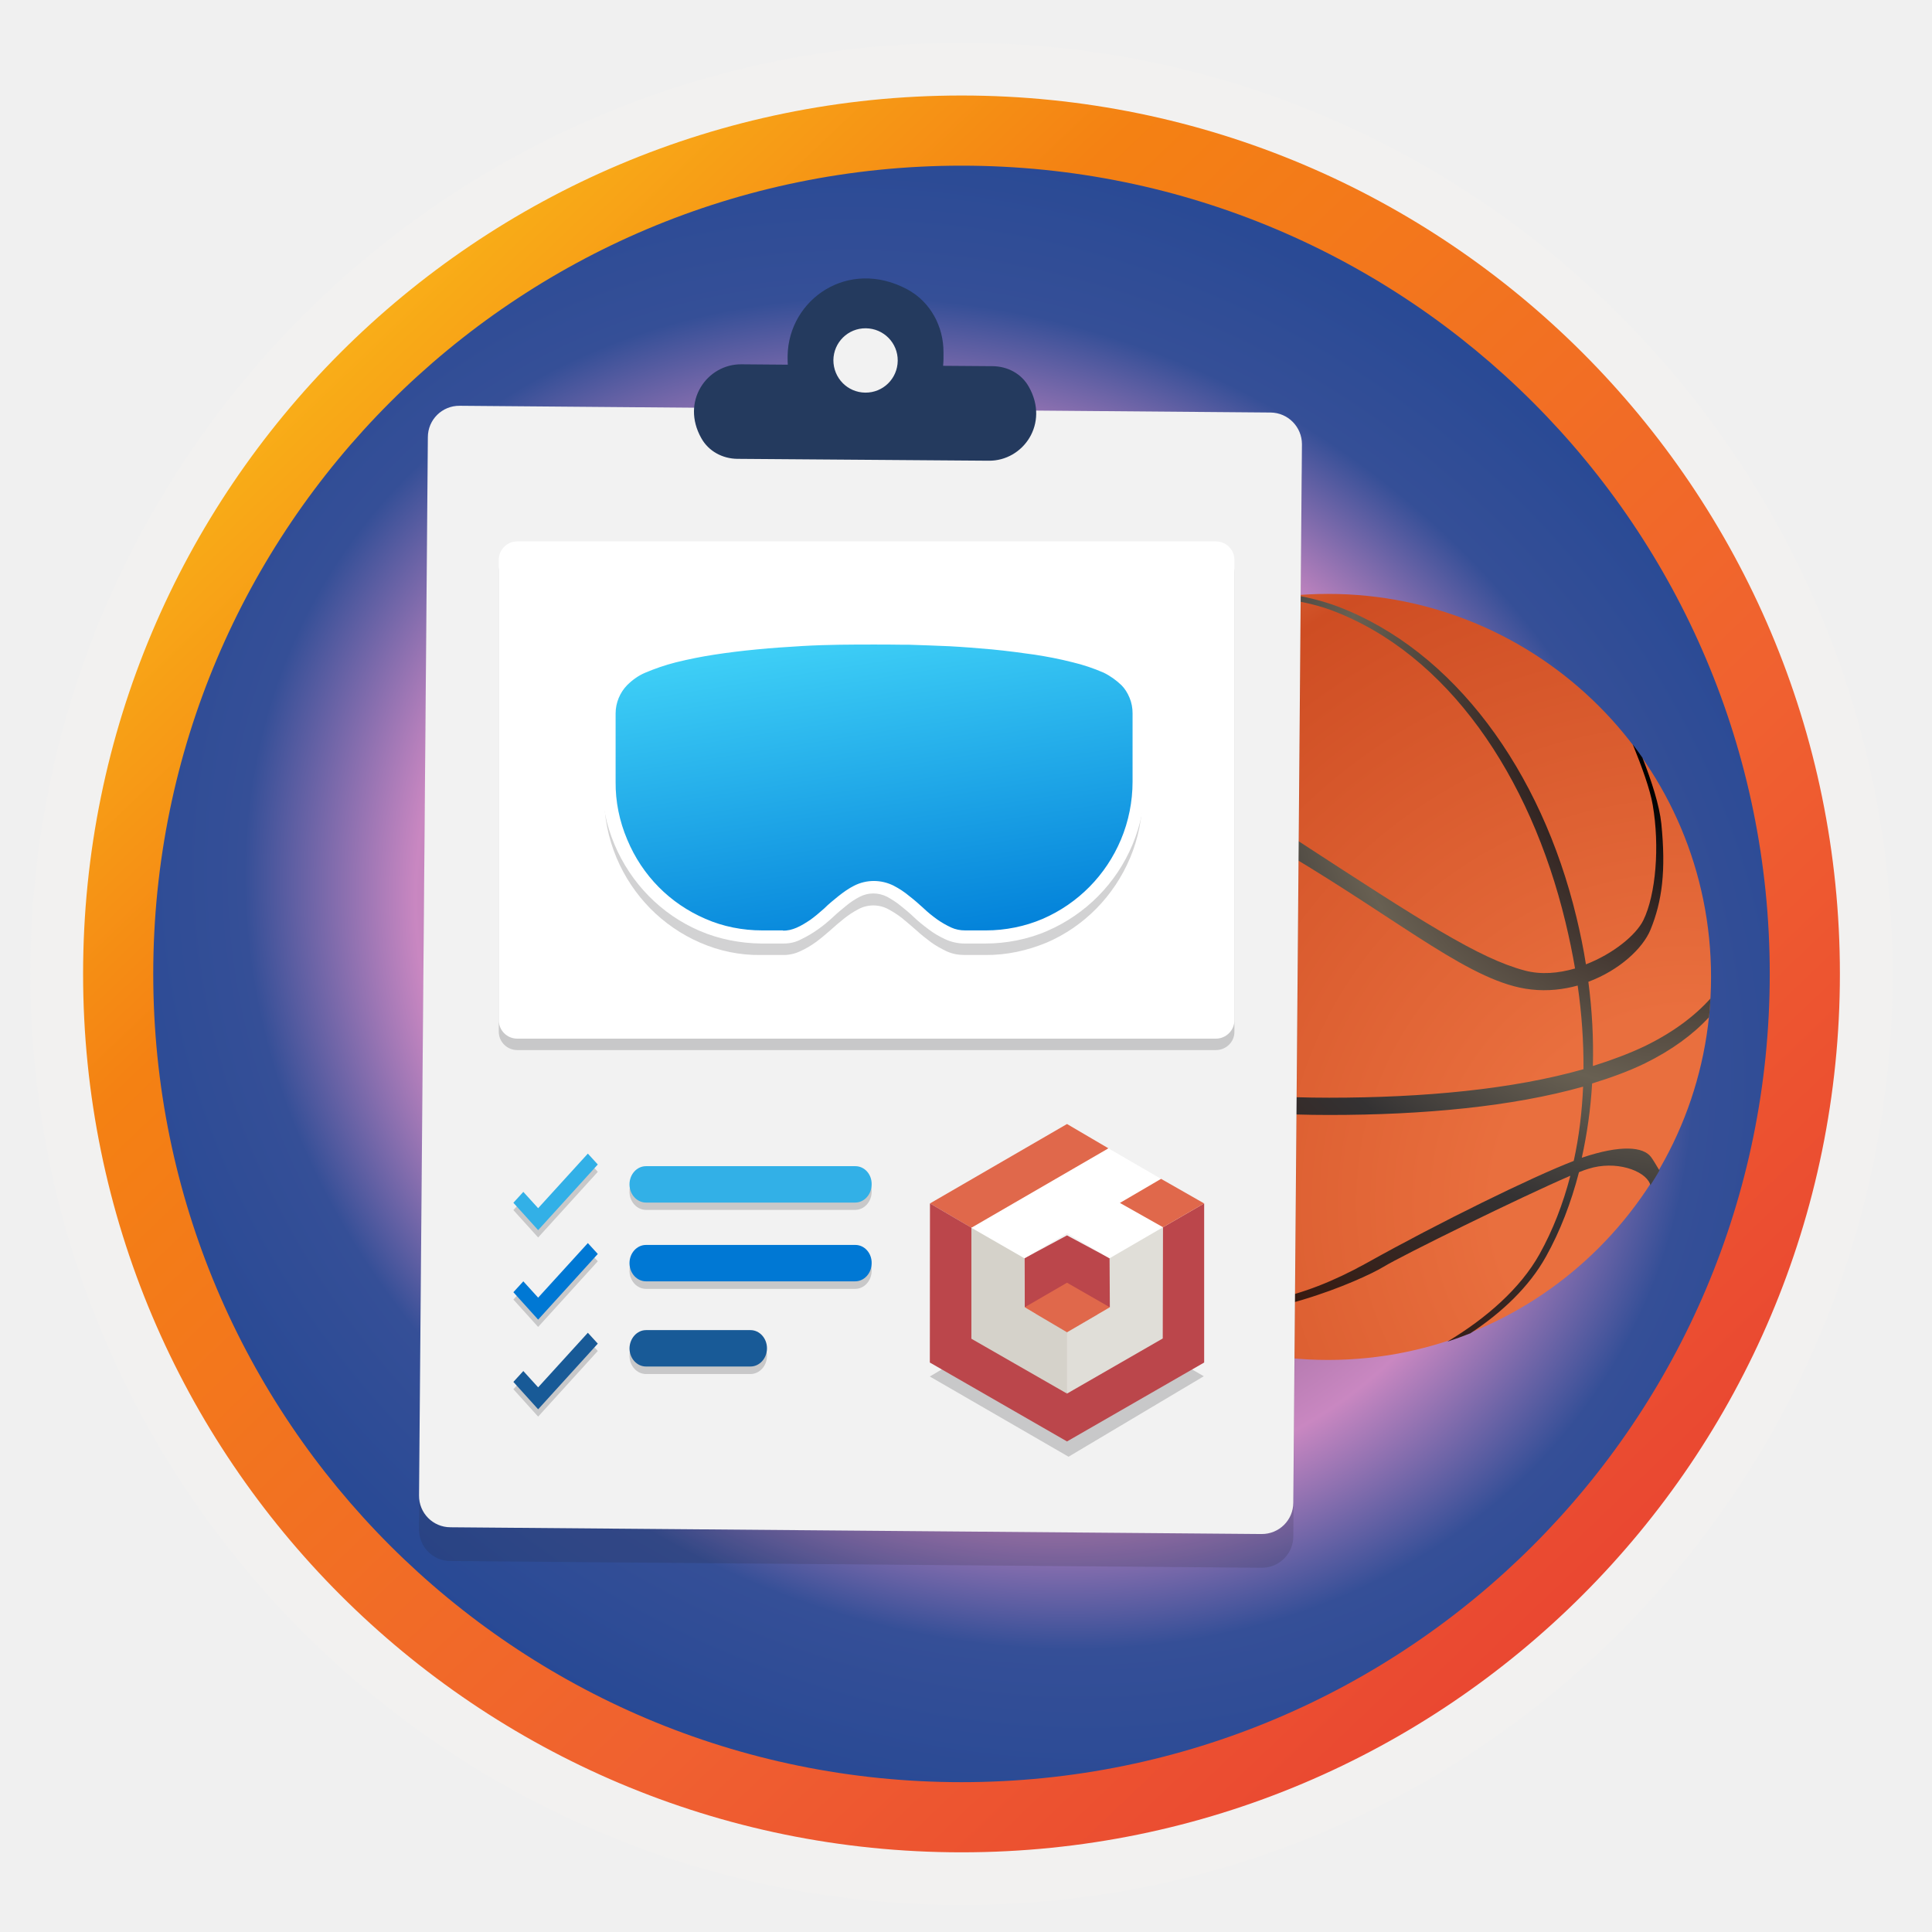
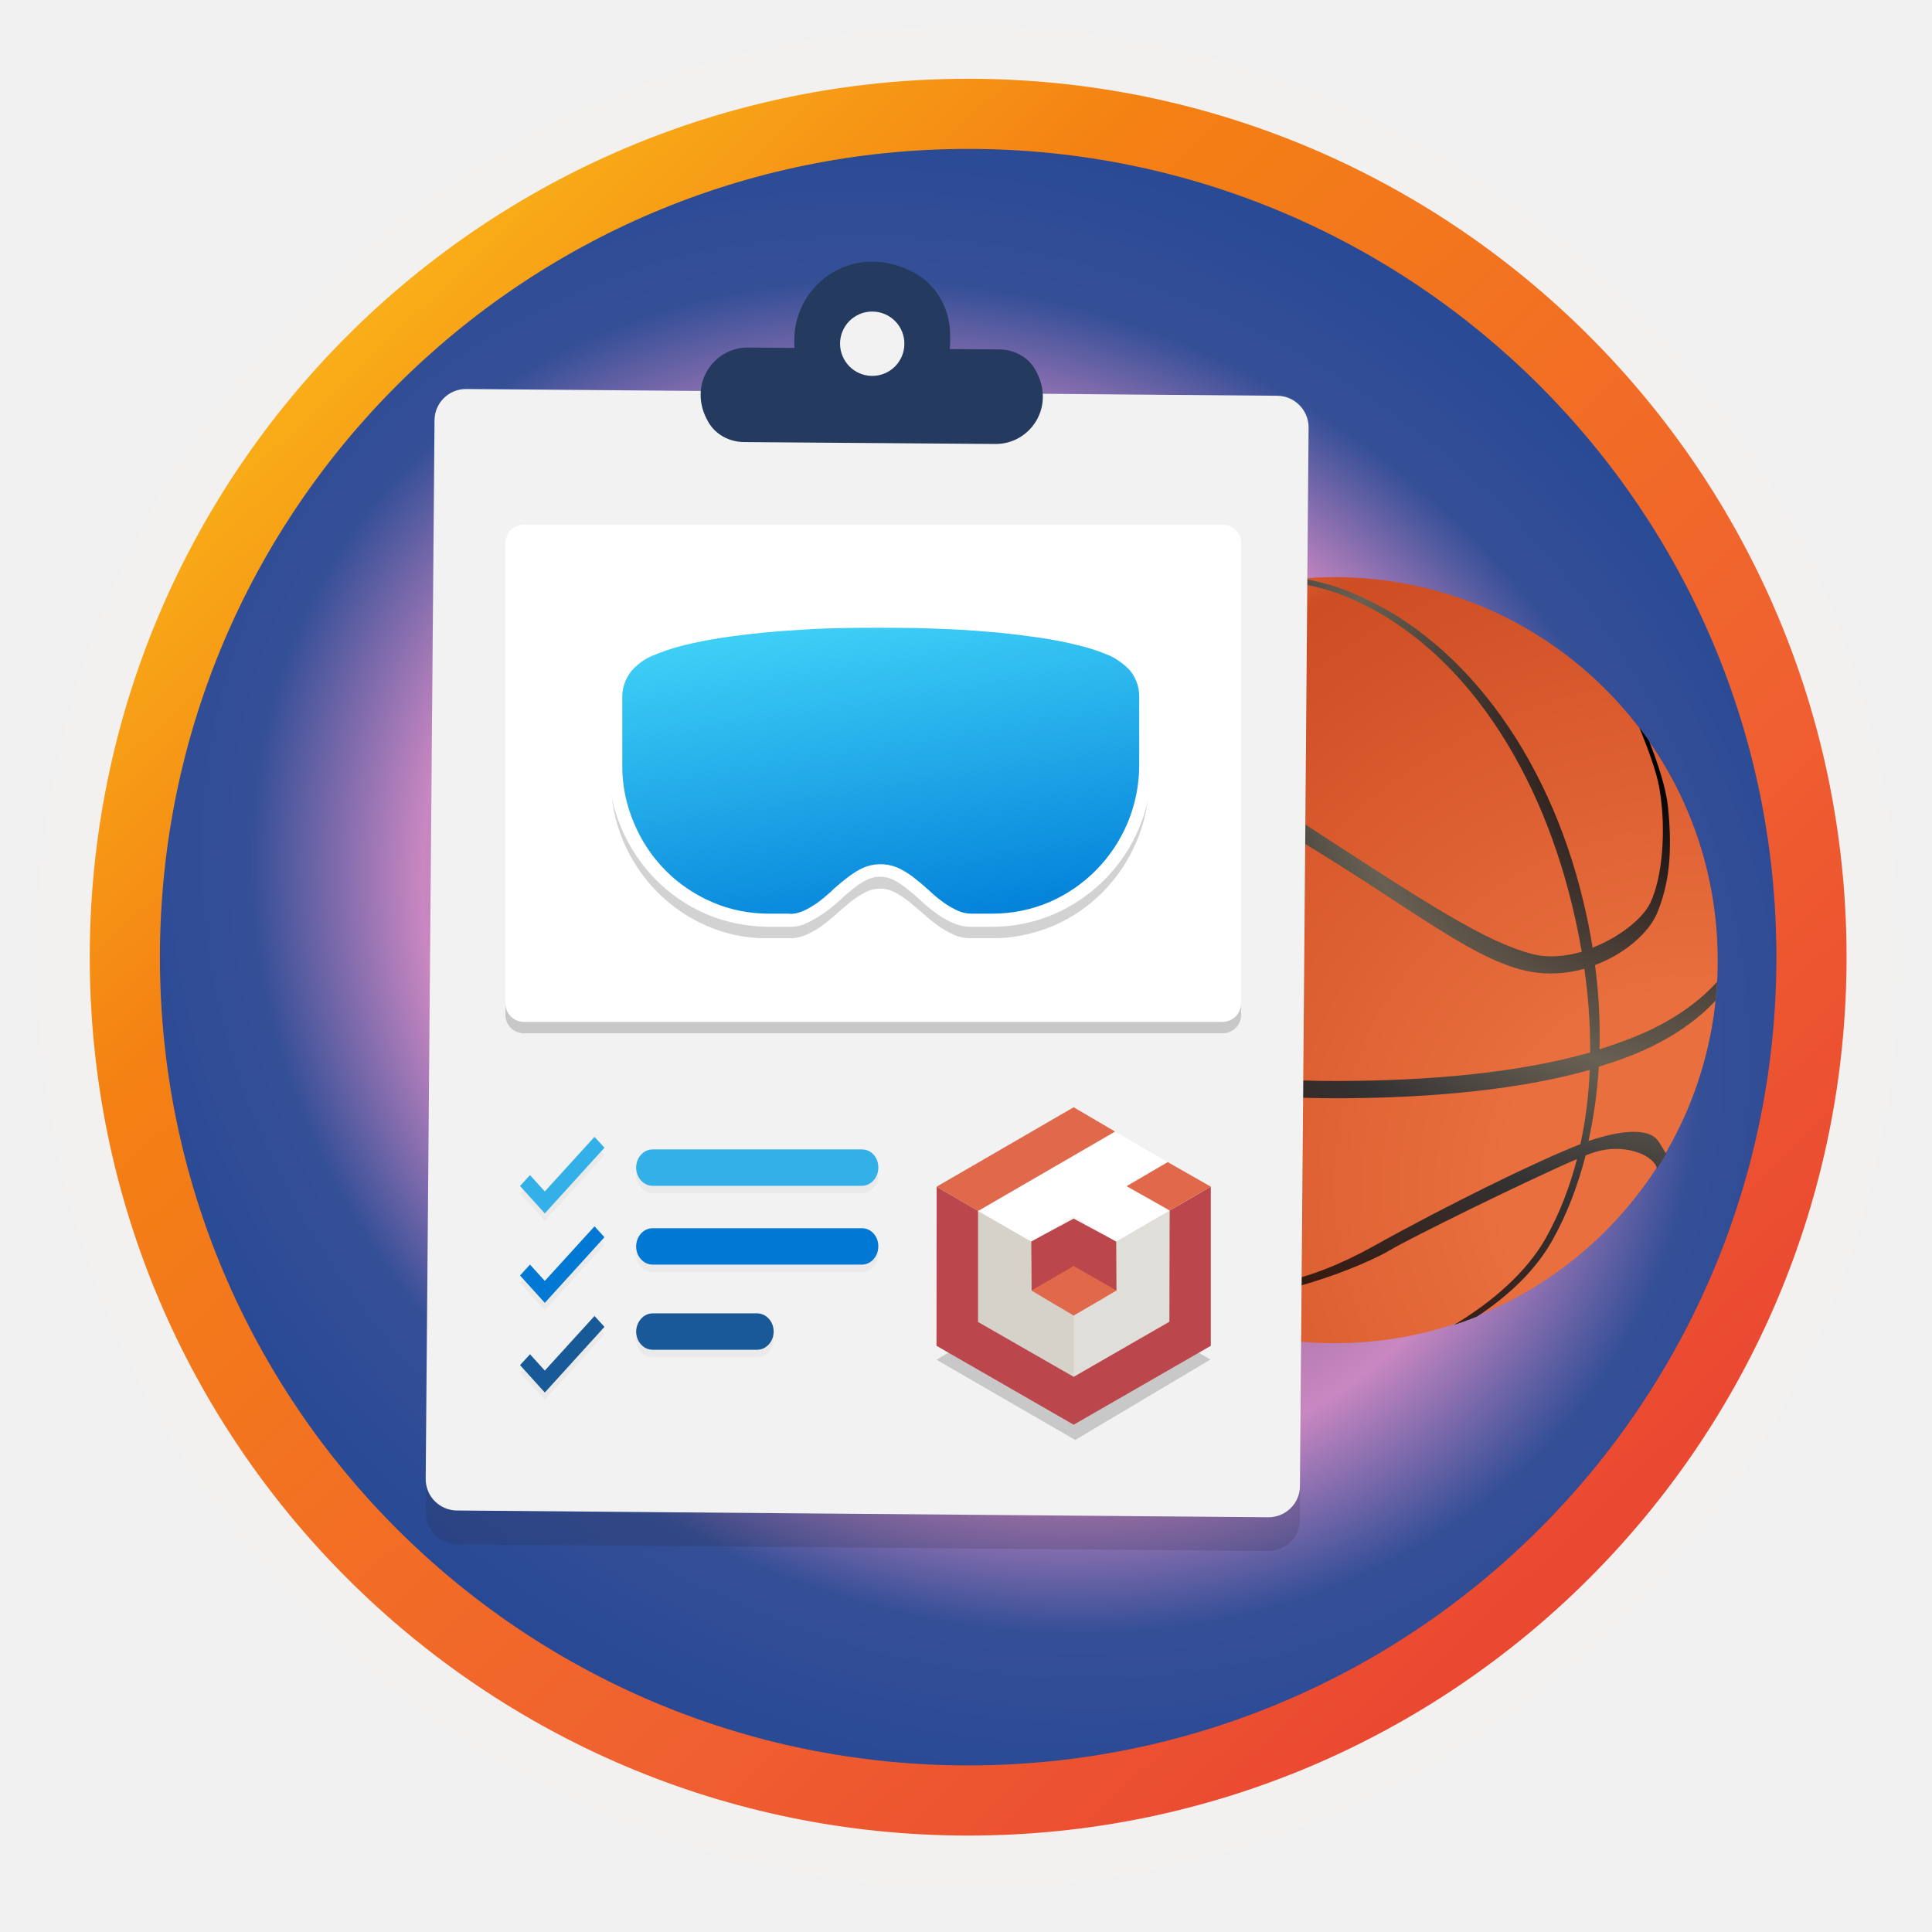
<svg xmlns="http://www.w3.org/2000/svg" width="103" height="103" viewBox="0 0 103 103" fill="none">
-   <path d="M51.26 98.731C25.41 98.731 4.45 77.781 4.45 51.921C4.45 26.061 25.41 5.111 51.26 5.111C77.11 5.111 98.07 26.071 98.07 51.921C98.07 77.771 77.11 98.731 51.26 98.731Z" fill="url(#paint0_radial_1285:3687)" />
-   <path fill-rule="evenodd" clip-rule="evenodd" d="M97.16 51.921C97.16 77.271 76.61 97.821 51.26 97.821C25.91 97.821 5.36 77.271 5.36 51.921C5.36 26.571 25.91 6.021 51.26 6.021C76.61 6.021 97.16 26.571 97.16 51.921ZM51.26 2.281C78.68 2.281 100.9 24.501 100.9 51.921C100.9 79.341 78.67 101.561 51.26 101.561C23.84 101.561 1.62 79.331 1.62 51.921C1.62 24.501 23.84 2.281 51.26 2.281Z" fill="#F2F1F0" />
-   <path fill-rule="evenodd" clip-rule="evenodd" d="M94.35 51.922C94.35 75.722 75.06 95.012 51.26 95.012C27.46 95.012 8.17 75.722 8.17 51.922C8.17 28.122 27.46 8.832 51.26 8.832C75.06 8.832 94.35 28.122 94.35 51.922ZM51.26 5.092C77.12 5.092 98.09 26.062 98.09 51.922C98.09 77.782 77.12 98.752 51.26 98.752C25.4 98.752 4.43 77.782 4.43 51.922C4.43 26.062 25.39 5.092 51.26 5.092Z" fill="url(#paint1_linear_1285:3687)" />
-   <path d="M70.8 72.502C82.08 72.502 91.22 63.362 91.22 52.082C91.22 40.802 82.08 31.662 70.8 31.662C59.52 31.662 50.38 40.802 50.38 52.082C50.38 63.362 59.52 72.502 70.8 72.502Z" fill="url(#paint2_radial_1285:3687)" />
-   <path opacity="0.5" d="M56.71 67.111C57.16 67.451 57.65 67.801 58.17 68.131C58.13 68.091 58.08 68.061 58.04 68.021C57.58 67.731 57.13 67.421 56.71 67.111Z" fill="url(#paint3_linear_1285:3687)" />
-   <path d="M88.02 61.682C87.61 61.142 86.44 61.012 84.33 61.722C84.61 60.452 84.8 59.132 84.88 57.762C85.89 57.452 86.85 57.102 87.69 56.692C89.12 55.992 90.26 55.152 91.11 54.232C91.15 53.902 91.17 53.562 91.19 53.232C90.34 54.182 89.17 55.052 87.69 55.772C86.85 56.172 85.91 56.522 84.92 56.832C84.96 55.372 84.88 53.872 84.68 52.342C86.34 51.722 87.58 50.562 87.99 49.572C88.62 48.032 88.82 46.412 88.57 43.912C88.47 42.942 88.05 41.632 87.56 40.392C87.39 40.152 87.23 39.922 87.05 39.692C87.53 40.872 87.97 42.082 88.11 42.912C88.49 45.112 88.28 47.692 87.61 49.062C87.22 49.852 86 50.852 84.55 51.412C84.42 50.582 84.25 49.752 84.05 48.922C82.17 41.082 77.51 34.682 71.31 32.332C70.61 32.072 69.87 31.872 69.1 31.742C68.7 31.782 68.29 31.822 67.89 31.872C68.98 31.982 70.03 32.182 70.98 32.532C77.17 34.852 81.58 41.352 83.46 49.162C83.66 49.992 83.83 50.812 83.97 51.632C83.08 51.892 82.15 51.972 81.29 51.742C78.84 51.092 75.8 49.122 69.27 44.872C64.15 41.542 58.54 39.842 56.59 39.512C55.99 39.402 55.37 39.402 54.79 39.422C54.58 39.692 54.37 39.972 54.16 40.272C54.74 40.192 55.39 40.152 56.01 40.232C57.72 40.442 62.33 41.772 68.61 45.512C74.89 49.252 78.5 52.412 81.63 52.752C82.51 52.852 83.35 52.752 84.11 52.542C84.33 54.062 84.43 55.562 84.42 57.002C80.66 58.072 75.92 58.522 70.86 58.522C61.36 58.522 53.43 56.262 50.42 52.832C50.43 53.162 50.46 53.492 50.48 53.822C53.54 57.212 61.42 59.442 70.86 59.442C75.9 59.442 80.64 58.992 84.4 57.932C84.34 59.302 84.18 60.622 83.9 61.892C81.73 62.722 76.73 65.172 72.83 67.352C69.3 69.302 66.47 69.812 62.48 69.642C60.99 69.582 59.45 68.882 58.09 68.042C58.13 68.082 58.18 68.112 58.22 68.152C59.58 69.022 61.16 69.782 62.73 70.032C67.05 70.702 72.59 68.242 73.75 67.542C74.75 66.932 81.07 63.822 83.72 62.682C83.33 64.182 82.79 65.582 82.07 66.872C81.05 68.692 79.24 70.282 77.15 71.532C77.57 71.392 77.99 71.242 78.39 71.082C80.09 69.962 81.53 68.592 82.42 66.992C83.18 65.632 83.76 64.112 84.18 62.492C84.38 62.412 84.57 62.342 84.68 62.312C86.13 61.852 87.67 62.392 87.96 63.102C87.97 63.132 87.98 63.152 87.99 63.182C88.16 62.922 88.32 62.662 88.47 62.402C88.28 62.082 88.13 61.832 88.02 61.682Z" fill="url(#paint4_radial_1285:3687)" />
-   <path opacity="0.15" d="M67.73 23.772L24.5 23.422C23.56 23.412 22.8 24.162 22.8 25.102L22.34 81.522C22.33 82.462 23.08 83.222 24.02 83.222L67.25 83.582C68.19 83.592 68.95 82.842 68.95 81.902L69.41 25.482C69.4 24.542 68.65 23.782 67.73 23.772Z" fill="#1F1D20" />
-   <path d="M67.74 21.993L24.51 21.633C23.57 21.623 22.81 22.373 22.81 23.313L22.34 79.723C22.33 80.663 23.08 81.423 24.02 81.423L67.25 81.783C68.19 81.793 68.95 81.043 68.95 80.103L69.41 23.683C69.41 22.763 68.67 22.003 67.74 21.993Z" fill="#F2F2F2" />
-   <path fill-rule="evenodd" clip-rule="evenodd" d="M48.38 15.432C49.6 16.092 50.31 17.402 50.3 18.792V19.132C50.3 19.262 50.29 19.372 50.28 19.502L52.93 19.522C53.72 19.532 54.46 19.922 54.85 20.622C55.96 22.582 54.55 24.582 52.71 24.562L39.31 24.462C38.52 24.452 37.78 24.062 37.39 23.362C36.28 21.402 37.69 19.402 39.53 19.422L42 19.442C41.99 19.322 41.99 19.202 41.99 19.072V18.962C42.04 15.962 45.22 13.732 48.38 15.432Z" fill="#243A5E" />
-   <path d="M46.13 20.932C47.08 20.942 47.85 20.182 47.86 19.232C47.87 18.282 47.11 17.512 46.16 17.502C45.21 17.492 44.44 18.252 44.43 19.202C44.43 20.152 45.18 20.922 46.13 20.932Z" fill="#F2F2F2" />
-   <path opacity="0.2" d="M64.82 55.982H27.58C27.03 55.982 26.59 55.542 26.59 54.992V30.472C26.59 29.922 27.03 29.482 27.58 29.482H64.82C65.37 29.482 65.81 29.922 65.81 30.472V54.992C65.82 55.542 65.37 55.982 64.82 55.982Z" fill="#1F1D21" />
-   <path d="M64.82 55.373H27.58C27.03 55.373 26.59 54.933 26.59 54.383V29.853C26.59 29.303 27.03 28.863 27.58 28.863H64.82C65.37 28.863 65.81 29.303 65.81 29.853V54.373C65.82 54.923 65.37 55.373 64.82 55.373Z" fill="white" />
-   <path opacity="0.2" d="M60.72 37.743C60.59 37.423 60.41 37.123 60.16 36.883C59.83 36.563 59.45 36.293 59.04 36.103C58.48 35.853 57.9 35.653 57.3 35.513C56.64 35.353 55.94 35.203 55.19 35.093C54.44 34.983 53.68 34.893 52.9 34.813C52.11 34.733 51.34 34.673 50.59 34.643C49.84 34.613 49.12 34.583 48.42 34.563C47.72 34.553 47.1 34.553 46.57 34.553C46.01 34.553 45.4 34.553 44.71 34.563C44.03 34.573 43.31 34.603 42.55 34.643C41.8 34.683 41.03 34.733 40.24 34.813C39.45 34.893 38.69 34.983 37.95 35.093C37.2 35.203 36.5 35.353 35.84 35.513C35.25 35.653 34.67 35.853 34.1 36.103C33.68 36.293 33.3 36.563 32.98 36.883C32.49 37.383 32.21 38.053 32.21 38.773V42.423C32.2 43.553 32.43 44.683 32.87 45.733C33.73 47.773 35.32 49.383 37.32 50.253C38.35 50.703 39.46 50.933 40.58 50.913H41.71C42.04 50.923 42.37 50.853 42.66 50.713C42.95 50.583 43.24 50.413 43.5 50.223C43.77 50.023 44.03 49.803 44.27 49.593C44.52 49.363 44.76 49.163 45.01 48.963C45.25 48.773 45.49 48.613 45.76 48.473C46.26 48.203 46.86 48.203 47.36 48.473C47.62 48.613 47.87 48.773 48.11 48.963C48.36 49.163 48.6 49.383 48.85 49.593C49.1 49.823 49.35 50.023 49.62 50.223C49.88 50.413 50.17 50.573 50.46 50.713C50.76 50.853 51.09 50.913 51.42 50.913H52.54C53.66 50.923 54.76 50.683 55.8 50.253C57.8 49.393 59.39 47.773 60.25 45.733C60.69 44.693 60.91 43.563 60.91 42.423V38.753C60.92 38.413 60.85 38.063 60.72 37.743Z" fill="#1F1D21" />
-   <path d="M60.72 36.993C60.59 36.673 60.41 36.373 60.16 36.133C59.83 35.813 59.45 35.543 59.04 35.353C58.48 35.103 57.9 34.903 57.3 34.763C56.64 34.603 55.94 34.453 55.19 34.343C54.44 34.233 53.68 34.143 52.9 34.063C52.11 33.983 51.34 33.923 50.59 33.893C49.84 33.863 49.12 33.833 48.42 33.813C47.72 33.803 47.1 33.803 46.57 33.803C46.01 33.803 45.4 33.803 44.71 33.813C44.03 33.823 43.31 33.853 42.55 33.893C41.82 33.923 41.04 33.973 40.26 34.053C39.47 34.133 38.71 34.223 37.97 34.333C37.22 34.443 36.52 34.593 35.86 34.753C35.27 34.893 34.69 35.093 34.12 35.343C33.7 35.533 33.32 35.803 33 36.123C32.51 36.623 32.23 37.293 32.23 38.013V41.663C32.22 42.793 32.45 43.923 32.89 44.973C33.75 47.013 35.34 48.623 37.34 49.493C38.37 49.943 39.48 50.173 40.6 50.153H41.73C42.06 50.163 42.39 50.093 42.68 49.953C42.97 49.823 43.26 49.653 43.52 49.463C43.79 49.263 44.05 49.043 44.29 48.833C44.54 48.603 44.78 48.403 45.03 48.203C45.27 48.013 45.51 47.853 45.78 47.713C46.28 47.443 46.88 47.443 47.38 47.713C47.64 47.853 47.89 48.013 48.13 48.203C48.38 48.403 48.62 48.623 48.87 48.833C49.12 49.063 49.37 49.263 49.64 49.463C49.9 49.653 50.19 49.813 50.48 49.953C50.78 50.093 51.11 50.153 51.44 50.153H52.56C53.68 50.163 54.78 49.923 55.82 49.493C57.82 48.633 59.41 47.013 60.27 44.973C60.71 43.933 60.93 42.803 60.93 41.663V37.993C60.92 37.663 60.85 37.313 60.72 36.993Z" fill="url(#paint5_linear_1285:3687)" />
-   <path d="M41.78 50.302C41.77 50.302 41.75 50.302 41.73 50.302H40.6C39.48 50.292 38.33 50.072 37.29 49.622C35.25 48.742 33.64 47.102 32.76 45.022C32.3 43.932 32.08 42.802 32.09 41.662V38.012C32.09 37.262 32.38 36.552 32.9 36.022C33.24 35.682 33.64 35.402 34.07 35.212C34.63 34.962 35.2 34.772 35.83 34.612C36.59 34.422 37.29 34.282 37.95 34.192C38.66 34.092 39.41 33.992 40.25 33.912C41.07 33.832 41.88 33.782 42.57 33.742L42.72 33.732C43.41 33.702 44.09 33.672 44.73 33.662C45.41 33.652 46.03 33.652 46.59 33.652C47.04 33.652 47.54 33.662 48.1 33.662H48.44C49.14 33.672 49.86 33.702 50.61 33.742C51.36 33.772 52.14 33.842 52.93 33.912C53.77 33.992 54.52 34.092 55.23 34.192C55.89 34.292 56.59 34.422 57.34 34.612C57.92 34.752 58.52 34.952 59.1 35.202C59.54 35.422 59.94 35.702 60.25 36.012C60.5 36.262 60.7 36.572 60.84 36.922C60.98 37.272 61.05 37.632 61.05 38.002V41.662C61.06 42.802 60.82 43.962 60.38 45.022C59.51 47.102 57.89 48.732 55.85 49.622C54.81 50.082 53.63 50.302 52.54 50.302H51.42C51.07 50.302 50.71 50.222 50.39 50.072C50.07 49.922 49.79 49.762 49.53 49.562C49.22 49.332 48.97 49.132 48.74 48.912C48.51 48.692 48.27 48.492 48.02 48.292C47.79 48.102 47.55 47.952 47.3 47.812C46.83 47.572 46.29 47.572 45.83 47.812C45.6 47.932 45.36 48.082 45.12 48.282C44.9 48.462 44.65 48.662 44.4 48.902C44.19 49.092 43.92 49.332 43.6 49.552C43.32 49.752 43.03 49.922 42.74 50.062C42.43 50.232 42.11 50.302 41.78 50.302ZM41.74 49.612C41.99 49.622 42.22 49.562 42.46 49.462C42.72 49.352 42.97 49.192 43.21 49.032C43.43 48.872 43.65 48.692 43.93 48.442C44.19 48.182 44.46 47.972 44.69 47.782C44.98 47.552 45.25 47.362 45.53 47.222C46.19 46.882 46.98 46.882 47.65 47.222C47.94 47.372 48.23 47.562 48.49 47.782C48.75 47.982 49 48.202 49.25 48.432C49.46 48.632 49.68 48.812 49.97 49.022C50.2 49.182 50.44 49.322 50.72 49.452C50.94 49.552 51.19 49.602 51.45 49.602H52.57C53.59 49.602 54.65 49.392 55.6 48.982C57.48 48.162 58.96 46.662 59.76 44.762C60.17 43.792 60.38 42.722 60.38 41.682V38.022C60.38 37.742 60.33 37.462 60.22 37.202C60.11 36.932 59.96 36.702 59.79 36.532C59.52 36.272 59.19 36.032 58.84 35.862C58.31 35.632 57.75 35.442 57.2 35.312C56.46 35.122 55.8 35.002 55.16 34.902C54.45 34.802 53.71 34.702 52.89 34.622C52.12 34.552 51.35 34.492 50.61 34.452C49.86 34.422 49.15 34.392 48.46 34.372H48.12C47.56 34.362 47.06 34.362 46.61 34.362C46.61 34.362 46.61 34.362 46.6 34.362C46.04 34.362 45.44 34.362 44.76 34.372C44.12 34.382 43.45 34.402 42.76 34.442L42.61 34.452C41.95 34.492 41.15 34.542 40.35 34.622C39.52 34.702 38.79 34.792 38.08 34.902C37.43 35.002 36.76 35.132 36.03 35.312C35.44 35.462 34.9 35.652 34.38 35.872C34.03 36.022 33.71 36.252 33.43 36.532C33.05 36.922 32.82 37.472 32.82 38.032V41.682C32.81 42.732 33.02 43.772 33.44 44.762C34.24 46.682 35.72 48.172 37.6 48.982C38.55 49.402 39.6 49.602 40.63 49.602H41.74V49.612Z" fill="white" />
-   <path opacity="0.2" d="M45.6 62.562H34.44C33.95 62.562 33.56 63.002 33.56 63.532C33.56 64.073 33.96 64.502 34.44 64.502H45.59C46.08 64.502 46.47 64.062 46.47 63.532C46.48 62.992 46.09 62.562 45.6 62.562Z" fill="#1F1D21" />
-   <path opacity="0.2" d="M45.6 66.773H34.44C33.95 66.773 33.56 67.213 33.56 67.743C33.56 68.283 33.96 68.713 34.44 68.713H45.59C46.08 68.713 46.47 68.273 46.47 67.743C46.48 67.213 46.09 66.773 45.6 66.773Z" fill="#1F1D21" />
-   <path opacity="0.2" fill-rule="evenodd" clip-rule="evenodd" d="M34.44 71.312H40.01C40.5 71.312 40.89 71.752 40.89 72.282C40.89 72.823 40.49 73.252 40.01 73.252H34.44C33.95 73.252 33.56 72.812 33.56 72.282C33.57 71.752 33.96 71.312 34.44 71.312Z" fill="#1F1D21" />
-   <path opacity="0.2" d="M31.87 62.473L31.34 61.893L28.69 64.803L27.9 63.933L27.37 64.513L28.69 65.973L31.87 62.473Z" fill="#1F1D21" />
-   <path opacity="0.2" d="M31.87 67.242L31.34 66.662L28.69 69.572L27.9 68.702L27.37 69.282L28.69 70.742L31.87 67.242Z" fill="#1F1D21" />
-   <path opacity="0.2" d="M31.87 72.023L31.34 71.443L28.69 74.353L27.9 73.483L27.37 74.063L28.69 75.523L31.87 72.023Z" fill="#1F1D21" />
-   <path d="M45.6 62.172H34.44C33.95 62.172 33.56 62.612 33.56 63.142C33.56 63.682 33.96 64.112 34.44 64.112H45.59C46.08 64.112 46.47 63.672 46.47 63.142C46.48 62.602 46.09 62.172 45.6 62.172Z" fill="#32B0E7" />
-   <path d="M45.6 66.371H34.44C33.95 66.371 33.56 66.811 33.56 67.341C33.56 67.881 33.96 68.311 34.44 68.311H45.59C46.08 68.311 46.47 67.871 46.47 67.341C46.48 66.811 46.09 66.371 45.6 66.371Z" fill="#0078D4" />
-   <path fill-rule="evenodd" clip-rule="evenodd" d="M34.44 70.912H40.01C40.5 70.912 40.89 71.352 40.89 71.882C40.89 72.422 40.49 72.852 40.01 72.852H34.44C33.95 72.852 33.56 72.412 33.56 71.882C33.57 71.352 33.96 70.912 34.44 70.912Z" fill="#185A97" />
-   <path d="M31.87 62.082L31.34 61.502L28.69 64.412L27.9 63.542L27.37 64.122L28.69 65.582L31.87 62.082Z" fill="#32B0E7" />
-   <path d="M31.87 66.852L31.34 66.272L28.69 69.181L27.9 68.311L27.37 68.891L28.69 70.352L31.87 66.852Z" fill="#0078D4" />
-   <path d="M31.87 71.633L31.34 71.053L28.69 73.963L27.9 73.093L27.37 73.673L28.69 75.133L31.87 71.633Z" fill="#185A97" />
-   <path opacity="0.2" d="M49.572 73.385L56.782 69.096L64.177 73.371L56.967 77.661L49.572 73.385Z" fill="#1F1D21" />
-   <path d="M56.885 59.924L59.093 61.22L56.121 63.917L51.787 65.454L49.579 64.158L56.885 59.924Z" fill="#E0684B" />
-   <path d="M49.579 64.158L49.572 72.64L56.885 76.847L64.197 72.64V64.158L62.003 65.427L59.588 71.523C59.588 71.523 56.644 73.351 56.63 73.337C56.617 73.323 52.455 70.489 52.455 70.461C52.448 70.441 51.794 65.455 51.794 65.455L49.579 64.158Z" fill="#BB464B" />
-   <path d="M60.242 65.483L59.155 67.083L59.169 69.696L56.885 71.027L56.431 72.675L56.885 74.296L61.989 71.358L62.003 65.428L60.242 65.483Z" fill="#E0DED8" />
-   <path d="M54.615 67.082L54.629 69.695L56.885 69.323L59.169 69.695L59.155 67.082L56.885 65.861L54.615 67.082Z" fill="#BB464B" />
-   <path d="M61.9 62.848L64.197 64.158L62.003 65.427L60.778 65.765L58.467 63.944L61.494 62.834L61.9 62.848Z" fill="#E0684B" />
-   <path d="M51.787 65.455V71.372L56.885 74.296V71.027L54.628 69.696L54.614 67.082L53.411 65.607L51.787 65.455Z" fill="#D5D2CA" />
-   <path d="M59.093 61.221L51.787 65.455L54.614 67.082L56.885 65.745L59.155 67.082L62.003 65.427L59.705 64.131L61.899 62.848L59.093 61.221Z" fill="white" />
-   <path d="M56.885 68.385L54.628 69.695L56.885 71.026L59.169 69.695L56.885 68.385Z" fill="#E0684B" />
+   <path d="M51.615 97.839c-25.85 0-46.81-20.95-46.81-46.81 0-25.86 20.96-46.81 46.81-46.81s46.81 20.96 46.81 46.81c0 25.85-20.96 46.81-46.81 46.81z" fill="url(#paint0_radial_3152)" />
+   <path fill-rule="evenodd" clip-rule="evenodd" d="M97.515 51.029c0 25.35-20.55 45.9-45.9 45.9-25.35 0-45.9-20.55-45.9-45.9 0-25.35 20.55-45.9 45.9-45.9s45.9 20.55 45.9 45.9zm-45.9-49.64c27.42 0 49.64 22.22 49.64 49.64 0 27.42-22.23 49.64-49.64 49.64-27.42 0-49.64-22.23-49.64-49.64 0-27.42 22.22-49.64 49.64-49.64z" fill="#F2F1F0" />
+   <path fill-rule="evenodd" clip-rule="evenodd" d="M94.705 51.029c0 23.8-19.29 43.09-43.09 43.09-23.8 0-43.09-19.29-43.09-43.09 0-23.8 19.29-43.09 43.09-43.09 23.8 0 43.09 19.29 43.09 43.09zm-43.09-46.83c25.86 0 46.83 20.97 46.83 46.83s-20.97 46.83-46.83 46.83-46.83-20.97-46.83-46.83S25.745 4.199 51.615 4.199z" fill="url(#paint1_linear_3152)" />
+   <path d="M71.155 71.609c11.28 0 20.42-9.14 20.42-20.42 0-11.28-9.14-20.42-20.42-20.42-11.28 0-20.42 9.14-20.42 20.42 0 11.28 9.14 20.42 20.42 20.42z" fill="url(#paint2_radial_3152)" />
+   <path opacity=".5" d="M57.065 66.22c.45.34.94.69 1.46 1.02-.04-.04-.09-.07-.13-.11-.46-.29-.91-.6-1.33-.91z" fill="url(#paint3_linear_3152)" />
+   <path d="M88.375 60.79c-.41-.54-1.58-.67-3.69.04.28-1.27.47-2.59.55-3.96 1.01-.31 1.97-.66 2.81-1.07 1.43-.7 2.57-1.54 3.42-2.46.04-.33.06-.67.08-1-.85.95-2.02 1.82-3.5 2.54-.84.4-1.78.75-2.77 1.06.04-1.46-.04-2.96-.24-4.49 1.66-.62 2.9-1.78 3.31-2.77.63-1.54.83-3.16.58-5.66-.1-.97-.52-2.28-1.01-3.52-.17-.24-.33-.47-.51-.7.48 1.18.92 2.39 1.06 3.22.38 2.2.17 4.78-.5 6.15-.39.79-1.61 1.79-3.06 2.35-.13-.83-.3-1.66-.5-2.49-1.88-7.84-6.54-14.24-12.74-16.59-.7-.26-1.44-.46-2.21-.59-.4.04-.81.08-1.21.13 1.09.11 2.14.31 3.09.66 6.19 2.32 10.6 8.82 12.48 16.63.2.83.37 1.65.51 2.47-.89.26-1.82.34-2.68.11-2.45-.65-5.49-2.62-12.02-6.87-5.12-3.33-10.73-5.03-12.68-5.36-.6-.11-1.22-.11-1.8-.09-.21.27-.42.55-.63.85.58-.08 1.23-.12 1.85-.04 1.71.21 6.32 1.54 12.6 5.28 6.28 3.74 9.89 6.9 13.02 7.24.88.1 1.72 0 2.48-.21.22 1.52.32 3.02.31 4.46-3.76 1.07-8.5 1.52-13.56 1.52-9.5 0-17.43-2.26-20.44-5.69.01.33.04.66.06.99 3.06 3.39 10.94 5.62 20.38 5.62 5.04 0 9.78-.45 13.54-1.51-.06 1.37-.22 2.69-.5 3.96-2.17.83-7.17 3.28-11.07 5.46-3.53 1.95-6.36 2.46-10.35 2.29-1.49-.06-3.03-.76-4.39-1.6.04.04.09.07.13.11 1.36.87 2.94 1.63 4.51 1.88 4.32.67 9.86-1.79 11.02-2.49 1-.61 7.32-3.72 9.97-4.86-.39 1.5-.93 2.9-1.65 4.19-1.02 1.82-2.83 3.41-4.92 4.66.42-.14.84-.29 1.24-.45 1.7-1.12 3.14-2.49 4.03-4.09.76-1.36 1.34-2.88 1.76-4.5.2-.08.39-.15.5-.18 1.45-.46 2.99.08 3.28.79.01.03.02.05.03.08.17-.26.33-.52.48-.78-.19-.32-.34-.57-.45-.72z" fill="url(#paint4_radial_3152)" />
+   <path opacity=".15" d="M68.085 22.879l-43.23-.35c-.94-.01-1.7.74-1.7 1.68l-.46 56.42c-.01.94.74 1.7 1.68 1.7l43.23.36c.94.01 1.7-.74 1.7-1.68l.46-56.42c-.01-.94-.76-1.7-1.68-1.71z" fill="#1F1D20" />
+   <path d="M68.095 21.099l-43.23-.36c-.94-.01-1.7.74-1.7 1.68l-.47 56.41c-.01.94.74 1.7 1.68 1.7l43.23.36c.94.01 1.7-.74 1.7-1.68l.46-56.42c0-.92-.74-1.68-1.67-1.69z" fill="#F2F2F2" />
+   <path fill-rule="evenodd" clip-rule="evenodd" d="M48.735 14.539c1.22.66 1.93 1.97 1.92 3.36v.34c0 .13-.01.24-.02.37l2.65.02c.79.01 1.53.4 1.92 1.1 1.11 1.96-.3 3.96-2.14 3.94l-13.4-.1c-.79-.01-1.53-.4-1.92-1.1-1.11-1.96.3-3.96 2.14-3.94l2.47.02c-.01-.12-.01-.24-.01-.37v-.11c.05-3 3.23-5.23 6.39-3.53z" fill="#243A5E" />
+   <path d="M46.485 20.04c.95.01 1.72-.75 1.73-1.7.01-.95-.75-1.72-1.7-1.73-.95-.01-1.72.75-1.73 1.7 0 .95.75 1.72 1.7 1.73z" fill="#F2F2F2" />
+   <path opacity=".2" d="M65.175 55.089h-37.24c-.55 0-.99-.44-.99-.99v-24.52c0-.55.44-.99.99-.99h37.24c.55 0 .99.44.99.99v24.52c.01.55-.44.99-.99.99z" fill="#1F1D21" />
+   <path d="M65.175 54.479h-37.24c-.55 0-.99-.44-.99-.99v-24.53c0-.55.44-.99.99-.99h37.24c.55 0 .99.44.99.99v24.52c.01.55-.44 1-.99 1z" fill="#fff" />
+   <path opacity=".2" d="M61.075 36.849c-.13-.32-.31-.62-.56-.86-.33-.32-.71-.59-1.12-.78-.56-.25-1.14-.45-1.74-.59-.66-.16-1.36-.31-2.11-.42-.75-.11-1.51-.2-2.29-.28-.79-.08-1.56-.14-2.31-.17s-1.47-.06-2.17-.08c-.7-.01-1.32-.01-1.85-.01-.56 0-1.17 0-1.86.01-.68.01-1.4.04-2.16.08-.75.04-1.52.09-2.31.17-.79.08-1.55.17-2.29.28-.75.11-1.45.26-2.11.42-.59.14-1.17.34-1.74.59-.42.19-.8.46-1.12.78-.49.5-.77 1.17-.77 1.89v3.65c-.01 1.13.22 2.26.66 3.31.86 2.04 2.45 3.65 4.45 4.52 1.03.45 2.14.68 3.26.66h1.13c.33.01.66-.06.95-.2.29-.13.58-.3.84-.49.27-.2.53-.42.77-.63.25-.23.49-.43.74-.63.24-.19.48-.35.75-.49.5-.27 1.1-.27 1.6 0 .26.14.51.3.75.49.25.2.49.42.74.63.25.23.5.43.77.63.26.19.55.35.84.49.3.14.63.2.96.2h1.12c1.12.01 2.22-.23 3.26-.66 2-.86 3.59-2.48 4.45-4.52.44-1.04.66-2.17.66-3.31v-3.67c.01-.34-.06-.69-.19-1.01z" fill="#1F1D21" />
+   <path d="M61.075 36.099c-.13-.32-.31-.62-.56-.86-.33-.32-.71-.59-1.12-.78-.56-.25-1.14-.45-1.74-.59-.66-.16-1.36-.31-2.11-.42-.75-.11-1.51-.2-2.29-.28-.79-.08-1.56-.14-2.31-.17s-1.47-.06-2.17-.08c-.7-.01-1.32-.01-1.85-.01-.56 0-1.17 0-1.86.01-.68.01-1.4.04-2.16.08-.73.03-1.51.08-2.29.16-.79.08-1.55.17-2.29.28-.75.11-1.45.26-2.11.42-.59.14-1.17.34-1.74.59-.42.19-.8.46-1.12.78-.49.5-.77 1.17-.77 1.89v3.65c-.01 1.13.22 2.26.66 3.31.86 2.04 2.45 3.65 4.45 4.52 1.03.45 2.14.68 3.26.66h1.13c.33.01.66-.06.95-.2.29-.13.58-.3.84-.49.27-.2.53-.42.77-.63.25-.23.49-.43.74-.63.24-.19.48-.35.75-.49.5-.27 1.1-.27 1.6 0 .26.14.51.3.75.49.25.2.49.42.74.63.25.23.5.43.77.63.26.19.55.35.84.49.3.14.63.2.96.2h1.12c1.12.01 2.22-.23 3.26-.66 2-.86 3.59-2.48 4.45-4.52.44-1.04.66-2.17.66-3.31v-3.67c-.01-.33-.08-.68-.21-1z" fill="url(#paint5_linear_3152)" />
+   <path d="M42.135 49.409h-1.18c-1.12-.01-2.27-.23-3.31-.68-2.04-.88-3.65-2.52-4.53-4.6-.46-1.09-.68-2.22-.67-3.36v-3.65c0-.75.29-1.46.81-1.99.34-.34.74-.62 1.17-.81.56-.25 1.13-.44 1.76-.6.76-.19 1.46-.33 2.12-.42.71-.1 1.46-.2 2.3-.28.82-.08 1.63-.13 2.32-.17l.15-.01c.69-.03 1.37-.06 2.01-.07.68-.01 1.3-.01 1.86-.01.45 0 .95.01 1.51.01h.34c.7.01 1.42.04 2.17.08.75.03 1.53.1 2.32.17.84.08 1.59.18 2.3.28.66.1 1.36.23 2.11.42.58.14 1.18.34 1.76.59.44.22.84.5 1.15.81.25.25.45.56.59.91.14.35.21.71.21 1.08v3.66c.01 1.14-.23 2.3-.67 3.36-.87 2.08-2.49 3.71-4.53 4.6-1.04.46-2.22.68-3.31.68h-1.12c-.35 0-.71-.08-1.03-.23-.32-.15-.6-.31-.86-.51-.31-.23-.56-.43-.79-.65-.23-.22-.47-.42-.72-.62-.23-.19-.47-.34-.72-.48-.47-.24-1.01-.24-1.47 0-.23.12-.47.27-.71.47-.22.18-.47.38-.72.62-.21.19-.48.43-.8.65-.28.2-.57.37-.86.51-.31.17-.63.24-.96.24zm-.04-.69c.25.01.48-.05.72-.15.26-.11.51-.27.75-.43.22-.16.44-.34.72-.59.26-.26.53-.47.76-.66.29-.23.56-.42.84-.56.66-.34 1.45-.34 2.12 0 .29.15.58.34.84.56.26.2.51.42.76.65.21.2.43.38.72.59.23.16.47.3.75.43.22.1.47.15.73.15h1.12c1.02 0 2.08-.21 3.03-.62 1.88-.82 3.36-2.32 4.16-4.22.41-.97.62-2.04.62-3.08v-3.66c0-.28-.05-.56-.16-.82-.11-.27-.26-.5-.43-.67-.27-.26-.6-.5-.95-.67-.53-.23-1.09-.42-1.64-.55-.74-.19-1.4-.31-2.04-.41-.71-.1-1.45-.2-2.27-.28-.77-.07-1.54-.13-2.28-.17-.75-.03-1.46-.06-2.15-.08h-.34c-.56-.01-1.06-.01-1.51-.01h-.01c-.56 0-1.16 0-1.84.01-.64.01-1.31.03-2 .07l-.15.01c-.66.04-1.46.09-2.26.17-.83.08-1.56.17-2.27.28-.65.1-1.32.23-2.05.41-.59.15-1.13.34-1.65.56-.35.15-.67.38-.95.66-.38.39-.61.94-.61 1.5v3.65c-.01 1.05.2 2.09.62 3.08.8 1.92 2.28 3.41 4.16 4.22.95.42 2 .62 3.03.62h1.11v.01z" fill="#fff" />
+   <g opacity=".2" fill="#1F1D21">
+     <path opacity=".2" d="M45.955 61.669h-11.16c-.49 0-.88.44-.88.97 0 .54.4.97.88.97h11.15c.49 0 .88-.44.88-.97.01-.54-.38-.97-.87-.97zM45.955 65.879h-11.16c-.49 0-.88.44-.88.97 0 .54.4.97.88.97h11.15c.49 0 .88-.44.88-.97.01-.53-.38-.97-.87-.97z" />
+     <path opacity=".2" fill-rule="evenodd" clip-rule="evenodd" d="M34.795 70.419h5.57c.49 0 .88.44.88.97 0 .54-.4.97-.88.97h-5.57c-.49 0-.88-.44-.88-.97.01-.53.4-.97.88-.97z" />
+     <path opacity=".2" d="M32.225 61.58l-.53-.58-2.65 2.91-.79-.87-.53.58 1.32 1.46 3.18-3.5zM32.225 66.35l-.53-.58-2.65 2.91-.79-.87-.53.58 1.32 1.46 3.18-3.5zM32.225 71.129l-.53-.58-2.65 2.91-.79-.87-.53.58 1.32 1.46 3.18-3.5z" />
+   </g>
+   <path d="M45.955 61.279h-11.16c-.49 0-.88.44-.88.97 0 .54.4.97.88.97h11.15c.49 0 .88-.44.88-.97.01-.54-.38-.97-.87-.97z" fill="#32B0E7" />
+   <path d="M45.955 65.48h-11.16c-.49 0-.88.44-.88.97 0 .54.4.97.88.97h11.15c.49 0 .88-.44.88-.97.01-.53-.38-.97-.87-.97z" fill="#0078D4" />
+   <path fill-rule="evenodd" clip-rule="evenodd" d="M34.795 70.019h5.57c.49 0 .88.44.88.97 0 .54-.4.97-.88.97h-5.57c-.49 0-.88-.44-.88-.97.01-.53.4-.97.88-.97z" fill="#185A97" />
+   <path d="M32.225 61.189l-.53-.58-2.65 2.91-.79-.87-.53.58 1.32 1.46 3.18-3.5z" fill="#32B0E7" />
+   <path d="M32.225 65.959l-.53-.58-2.65 2.91-.79-.87-.53.58 1.32 1.46 3.18-3.5z" fill="#0078D4" />
+   <path d="M32.225 70.739l-.53-.58-2.65 2.91-.79-.87-.53.58 1.32 1.46 3.18-3.5z" fill="#185A97" />
+   <path opacity=".2" d="M49.928 72.492l7.209-4.289 7.395 4.276-7.209 4.289-7.395-4.276z" fill="#1F1D21" />
+   <path d="M57.24 59.031l2.208 1.296-2.972 2.696-4.334 1.538-2.208-1.296 7.306-4.234z" fill="#E0684B" />
+   <path d="M49.935 63.266l-.007 8.482 7.312 4.207 7.312-4.207v-8.482l-2.195 1.269-2.415 6.096s-2.944 1.827-2.958 1.814c-.014-.014-4.176-2.848-4.176-2.876-.007-.021-.66-5.006-.66-5.006l-2.215-1.296z" fill="#BB464B" />
+   <path d="M60.597 64.589l-1.087 1.6.014 2.614-2.284 1.331-.454 1.648.454 1.621 5.104-2.938.014-5.931-1.761.055z" fill="#E0DED8" />
+   <path d="M54.97 66.189l.014 2.614 2.256-.372 2.284.372-.014-2.614-2.27-1.22-2.27 1.22z" fill="#BB464B" />
+   <path d="M62.255 61.955l2.298 1.31-2.195 1.269-1.224.338-2.311-1.821 3.027-1.11.406.014z" fill="#E0684B" />
+   <path d="M52.143 64.562v5.917l5.098 2.924V70.134l-2.256-1.331-.014-2.614-1.204-1.476-1.623-.152z" fill="#D5D2CA" />
+   <path d="M59.449 60.328l-7.306 4.234 2.827 1.627 2.27-1.338 2.27 1.338 2.848-1.655-2.298-1.296 2.194-1.283-2.807-1.627z" fill="#fff" />
+   <path d="M57.24 67.493l-2.256 1.31 2.256 1.331 2.284-1.331-2.284-1.31z" fill="#E0684B" />
  <defs>
-     <radialGradient id="paint0_radial_1285:3687" cx="0" cy="0" r="1" gradientUnits="userSpaceOnUse" gradientTransform="translate(51.6562 51.9019) rotate(37.5191) scale(105.907 89.1742)">
-       <stop offset="0.117" stop-color="#694A6E" />
-       <stop offset="0.291" stop-color="#C987C1" />
-       <stop offset="0.381" stop-color="#354F97" />
-       <stop offset="0.593" stop-color="#1A4392" />
+     <radialGradient id="paint0_radial_3152" cx="0" cy="0" r="1" gradientUnits="userSpaceOnUse" gradientTransform="rotate(37.52 -49.08794 102.074) scale(105.907 89.1742)">
+       <stop offset=".117" stop-color="#694A6E" />
+       <stop offset=".291" stop-color="#C987C1" />
+       <stop offset=".381" stop-color="#354F97" />
+       <stop offset=".593" stop-color="#1A4392" />
    </radialGradient>
-     <linearGradient id="paint1_linear_1285:3687" x1="-8.896" y1="7.479" x2="82.122" y2="102.675" gradientUnits="userSpaceOnUse">
-       <stop stop-color="#FFE81E" />
-       <stop offset="0.359" stop-color="#F48113" />
-       <stop offset="0.701" stop-color="#F06130" />
-       <stop offset="0.993" stop-color="#E73E31" />
-     </linearGradient>
-     <radialGradient id="paint2_radial_1285:3687" cx="0" cy="0" r="1" gradientUnits="userSpaceOnUse" gradientTransform="translate(89.6776 63.9783) scale(86.1193)">
-       <stop offset="0.117" stop-color="#E96F3E" />
-       <stop offset="0.422" stop-color="#CE4D23" />
-       <stop offset="0.535" stop-color="#EE8C5D" />
+     <radialGradient id="paint2_radial_3152" cx="0" cy="0" r="1" gradientUnits="userSpaceOnUse" gradientTransform="translate(90.0331 63.0858) scale(86.1193)">
+       <stop offset=".117" stop-color="#E96F3E" />
+       <stop offset=".422" stop-color="#CE4D23" />
+       <stop offset=".535" stop-color="#EE8C5D" />
      <stop offset="1" />
    </radialGradient>
-     <linearGradient id="paint3_linear_1285:3687" x1="50.153" y1="32.645" x2="60.633" y2="82.925" gradientUnits="userSpaceOnUse">
-       <stop stop-color="#381408" />
-       <stop offset="0.247" stop-color="#352724" />
-       <stop offset="0.487" stop-color="#686052" />
-       <stop offset="0.667" stop-color="#343233" />
-       <stop offset="0.89" stop-color="#381408" />
-     </linearGradient>
-     <radialGradient id="paint4_radial_1285:3687" cx="0" cy="0" r="1" gradientUnits="userSpaceOnUse" gradientTransform="translate(90.5496 38.8997) scale(39.8242)">
-       <stop offset="0.098" />
-       <stop offset="0.247" stop-color="#352724" />
-       <stop offset="0.487" stop-color="#686052" />
-       <stop offset="0.672" stop-color="#343233" />
+     <radialGradient id="paint4_radial_3152" cx="0" cy="0" r="1" gradientUnits="userSpaceOnUse" gradientTransform="translate(90.905 38.0071) scale(39.8242)">
+       <stop offset=".098" />
+       <stop offset=".247" stop-color="#352724" />
+       <stop offset=".487" stop-color="#686052" />
+       <stop offset=".672" stop-color="#343233" />
      <stop offset="1" stop-color="#381408" />
    </radialGradient>
-     <linearGradient id="paint5_linear_1285:3687" x1="44.788" y1="28.86" x2="51.979" y2="74.132" gradientUnits="userSpaceOnUse">
+     <linearGradient id="paint1_linear_3152" x1="-8.541" y1="6.587" x2="82.478" y2="101.783" gradientUnits="userSpaceOnUse">
+       <stop stop-color="#FFE81E" />
+       <stop offset=".359" stop-color="#F48113" />
+       <stop offset=".701" stop-color="#F06130" />
+       <stop offset=".993" stop-color="#E73E31" />
+     </linearGradient>
+     <linearGradient id="paint3_linear_3152" x1="50.508" y1="31.753" x2="60.989" y2="82.033" gradientUnits="userSpaceOnUse">
+       <stop stop-color="#381408" />
+       <stop offset=".247" stop-color="#352724" />
+       <stop offset=".487" stop-color="#686052" />
+       <stop offset=".667" stop-color="#343233" />
+       <stop offset=".89" stop-color="#381408" />
+     </linearGradient>
+     <linearGradient id="paint5_linear_3152" x1="45.143" y1="27.967" x2="52.334" y2="73.238" gradientUnits="userSpaceOnUse">
      <stop stop-color="#50E6FF" />
-       <stop offset="0.495" stop-color="#007ED8" />
+       <stop offset=".495" stop-color="#007ED8" />
      <stop offset="1" stop-color="#002D4C" />
    </linearGradient>
  </defs>
</svg>
